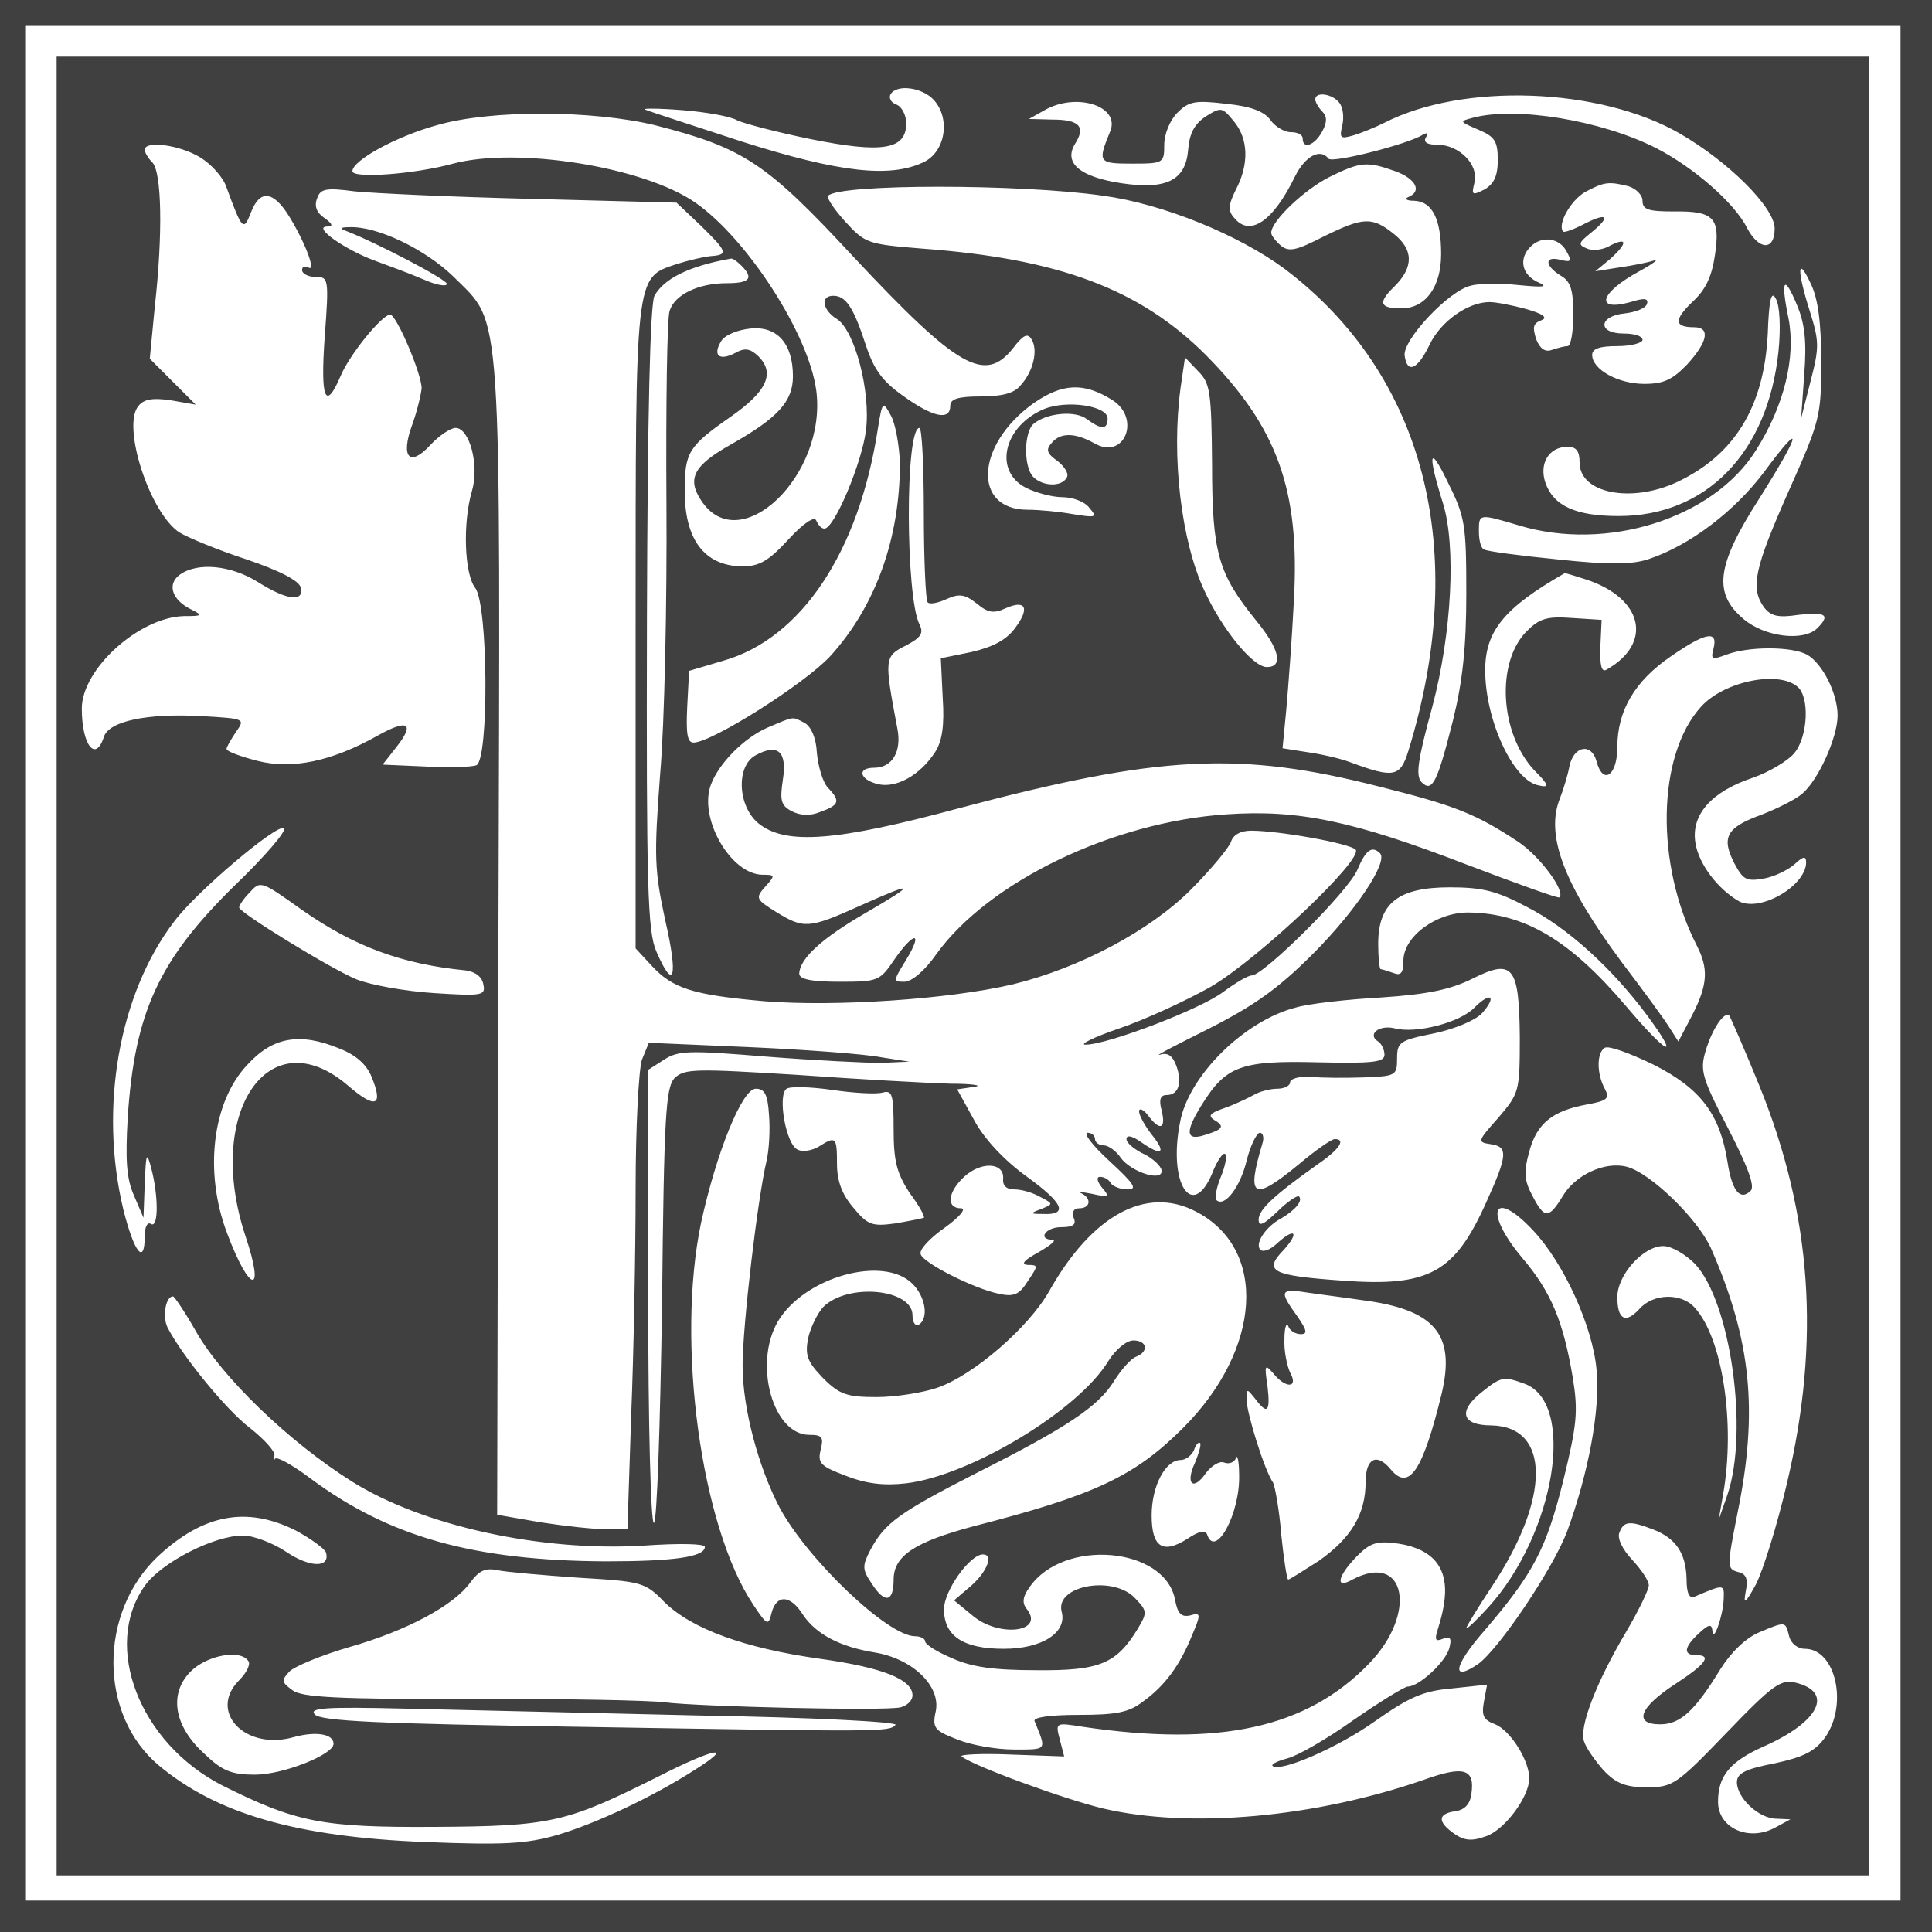
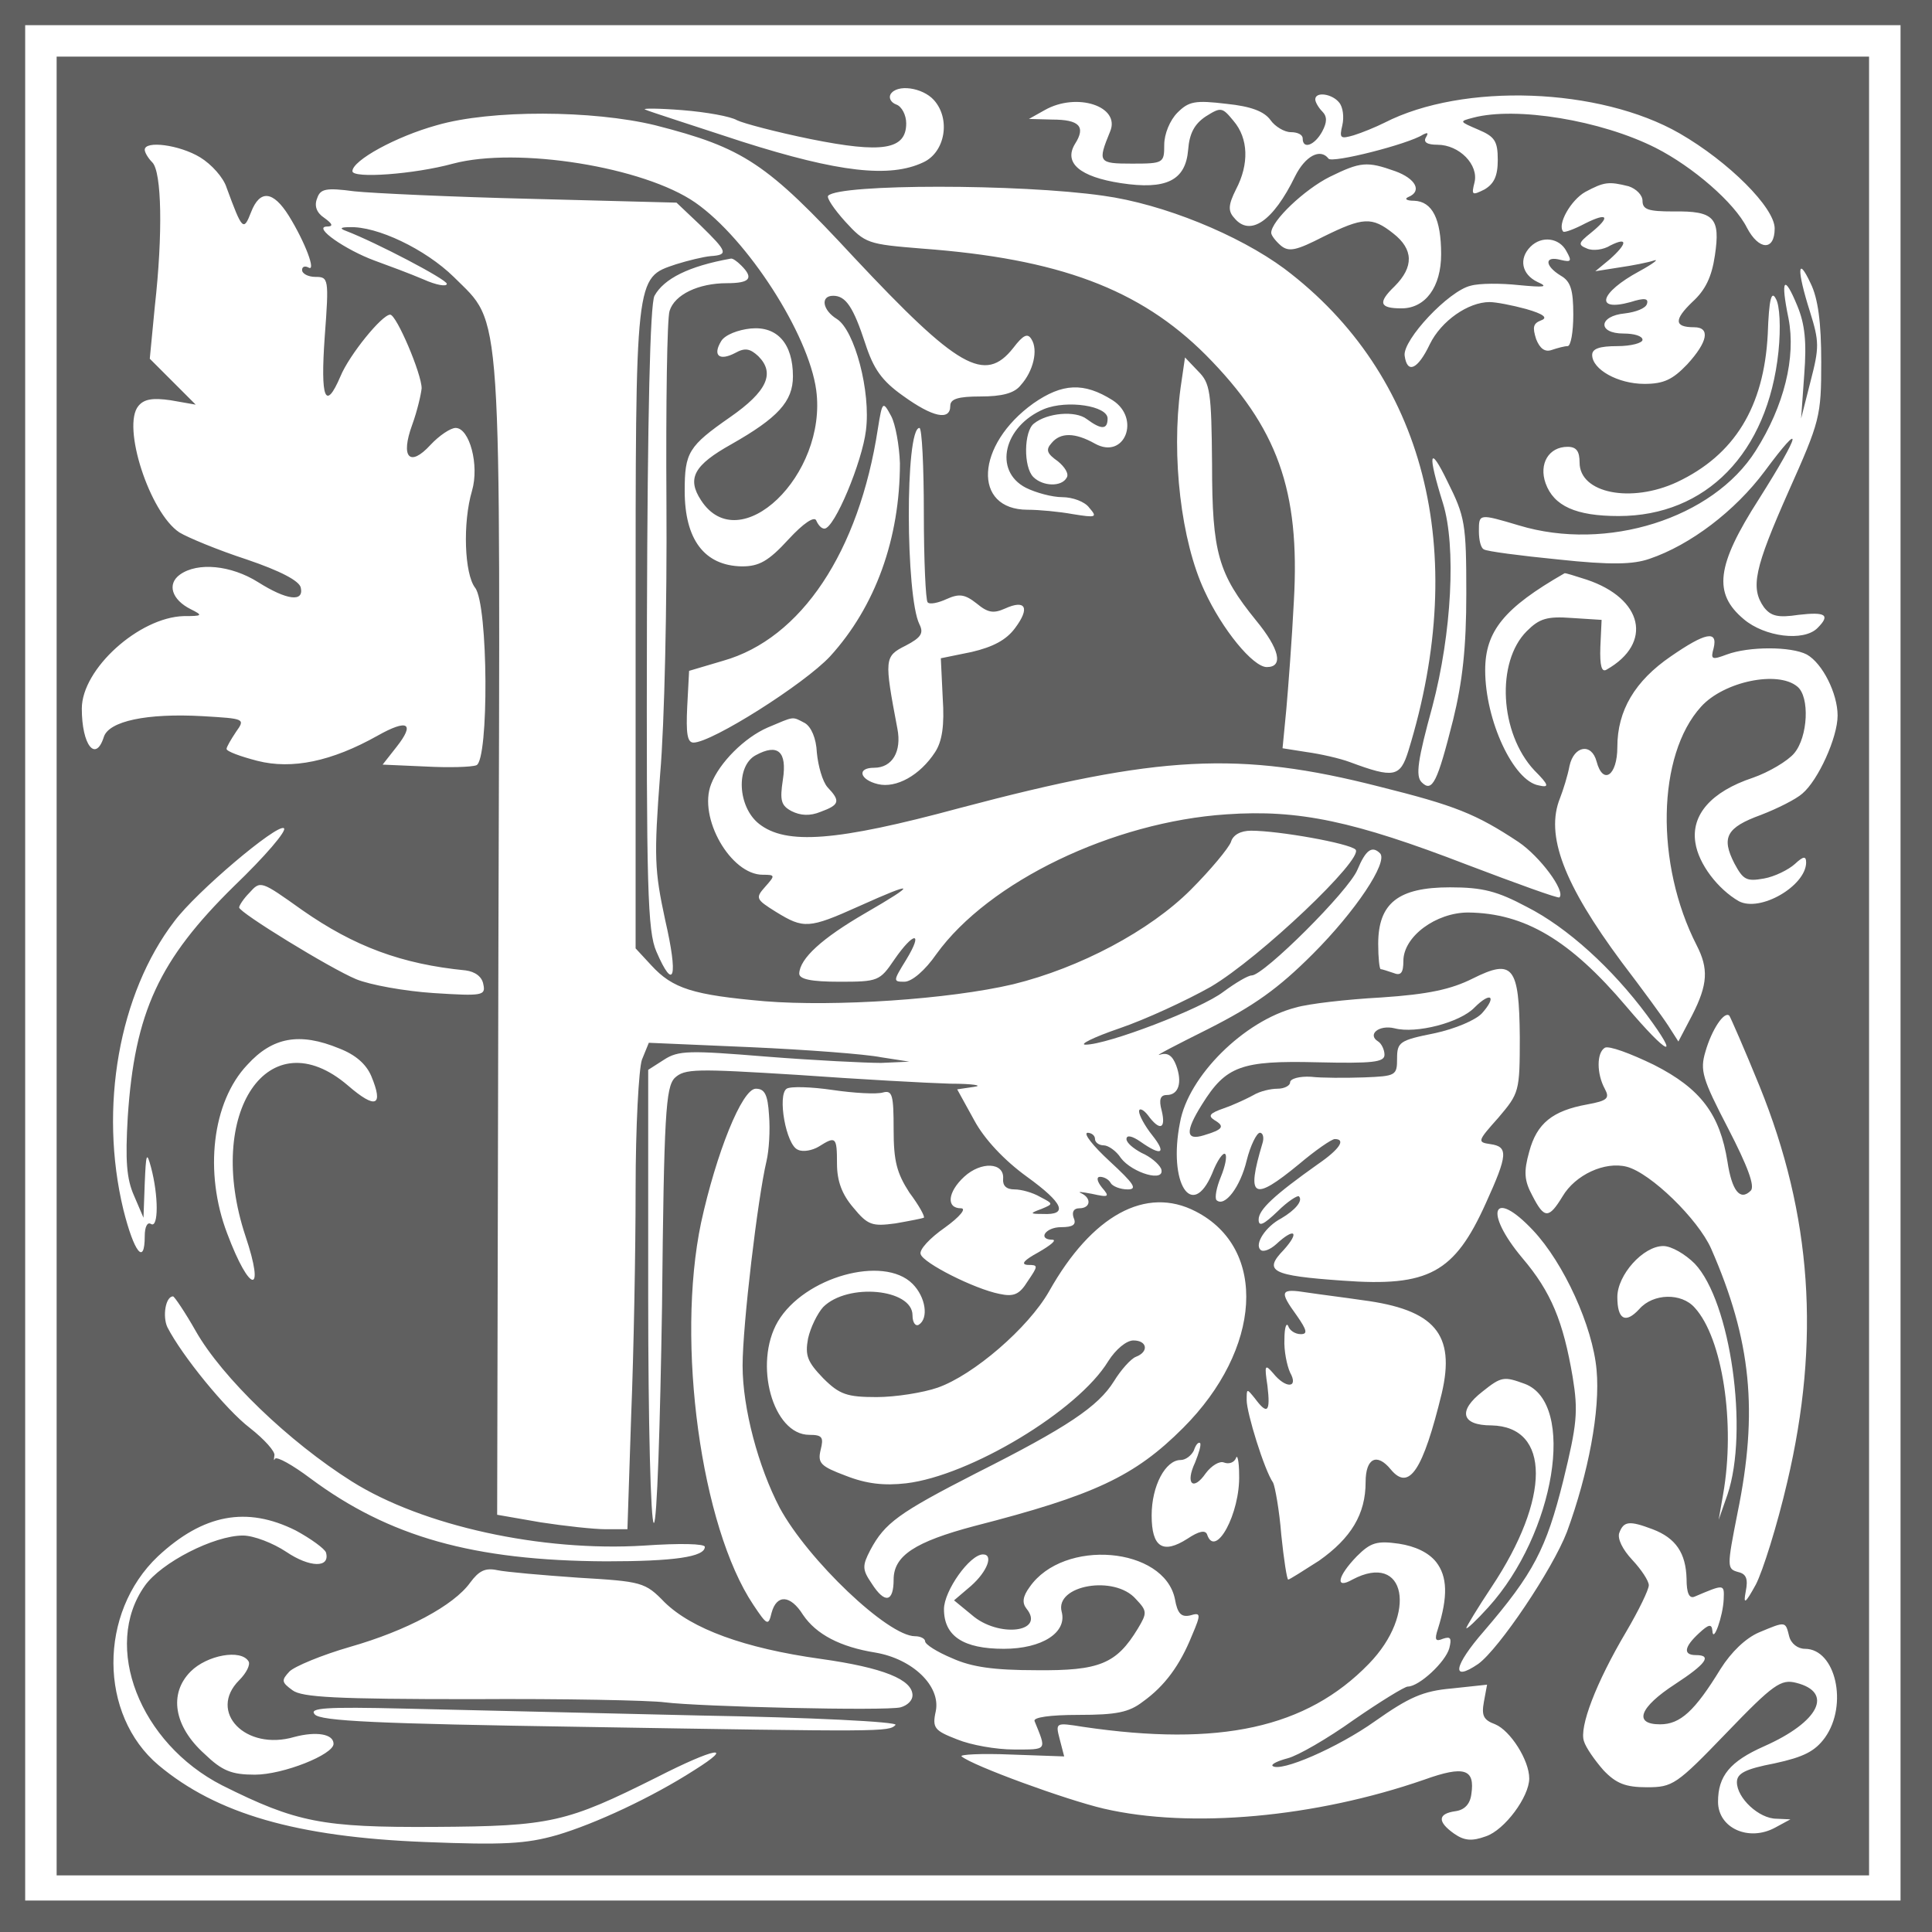
<svg xmlns="http://www.w3.org/2000/svg" version="1.0" width="307pt" height="307pt" viewBox="0 0 307 307" preserveAspectRatio="xMidYMid meet">
-   <g transform="translate(0,307) scale(0.1,-0.1)" fill="#404040" stroke="none">
+   <g transform="translate(0,307) scale(0.1,-0.1)" fill="#606060" stroke="none">
    <path d="M0 1535 l0 -1535 1535 0 1535 0 0 1535 0 1535 -1535 0 -1535 0 0 -1535z m3020 5 l0 -1490 -1490 0 -1490 0 0 1490 0 1490 1490 0 1490 0 0 -1490z" />
    <path d="M90 1535 l0 -1445 1440 0 1440 0 0 1445 0 1445 -1440 0 -1440 0 0 -1445z m1394 1376 c27 -30 18 -83 -17 -99 -53 -25 -134 -16 -288 33 -79 26 -148 48 -154 51 -5 2 21 2 59 -1 38 -3 77 -10 87 -16 10 -5 63 -19 117 -30 114 -23 152 -17 152 25 0 13 -7 27 -16 30 -8 3 -12 10 -9 16 10 17 51 11 69 -9z m644 -4 c6 -7 8 -23 5 -36 -5 -21 -3 -22 18 -16 13 4 35 13 49 20 125 64 342 56 469 -17 78 -45 151 -118 151 -151 0 -36 -25 -35 -44 1 -20 40 -86 97 -145 127 -87 44 -222 66 -290 48 -23 -6 -22 -6 8 -19 26 -11 31 -18 31 -48 0 -26 -6 -38 -21 -47 -20 -10 -21 -9 -16 11 7 28 -24 60 -59 60 -16 0 -23 4 -18 12 4 7 3 8 -5 4 -23 -15 -145 -46 -150 -38 -13 17 -37 4 -53 -28 -35 -72 -72 -97 -97 -66 -10 11 -9 21 3 45 21 40 20 81 -4 109 -18 22 -20 22 -44 7 -18 -12 -26 -27 -28 -53 -4 -49 -35 -64 -107 -53 -65 10 -91 32 -73 62 18 28 7 39 -36 39 l-37 1 25 14 c51 29 121 6 104 -34 -20 -49 -19 -51 35 -51 50 0 51 1 51 30 0 17 9 39 21 51 18 18 28 20 78 14 39 -4 60 -12 70 -26 7 -10 22 -19 32 -19 11 0 19 -4 19 -10 0 -18 19 -11 31 11 8 15 8 24 0 32 -6 6 -11 15 -11 19 0 13 27 9 38 -5z m-1087 -36 c141 -36 177 -60 316 -210 165 -176 208 -201 253 -144 16 21 23 24 29 14 11 -17 3 -51 -17 -73 -10 -13 -30 -18 -64 -18 -36 0 -48 -4 -48 -15 0 -24 -28 -18 -75 16 -34 24 -47 43 -60 83 -19 58 -31 76 -51 76 -21 0 -17 -23 6 -37 28 -18 54 -115 46 -177 -6 -50 -50 -156 -66 -156 -5 0 -10 6 -13 13 -3 7 -20 -4 -44 -30 -32 -35 -47 -43 -74 -43 -60 1 -91 43 -91 120 0 61 6 71 72 117 59 41 72 70 45 97 -13 12 -21 14 -37 5 -25 -13 -36 -4 -22 19 6 10 27 18 47 20 42 4 67 -24 67 -76 0 -40 -24 -66 -98 -108 -59 -33 -71 -54 -48 -89 61 -94 201 40 183 175 -12 89 -109 240 -192 298 -82 57 -283 89 -385 62 -62 -17 -160 -24 -160 -12 0 17 69 55 134 73 86 25 248 24 347 0z m-723 -51 c18 -11 37 -32 42 -48 25 -68 27 -70 39 -39 14 36 35 34 60 -6 26 -42 44 -90 31 -82 -6 3 -10 1 -10 -4 0 -6 10 -11 21 -11 21 0 22 -2 15 -95 -7 -99 1 -119 25 -63 14 34 66 98 79 98 10 0 50 -94 50 -117 -1 -10 -7 -36 -15 -58 -19 -52 -4 -68 29 -32 14 15 32 27 40 27 22 0 38 -59 26 -100 -15 -51 -12 -132 5 -154 21 -27 22 -274 2 -282 -8 -3 -44 -4 -81 -2 l-68 3 22 28 c30 38 18 45 -30 18 -73 -41 -136 -54 -191 -40 -27 7 -49 15 -49 19 0 3 7 15 15 27 15 21 14 21 -53 25 -89 5 -149 -8 -157 -33 -13 -41 -35 -13 -35 45 0 63 91 145 162 147 30 0 31 1 11 11 -30 15 -38 40 -17 55 28 20 81 15 124 -12 46 -29 73 -32 68 -9 -2 11 -33 27 -86 45 -46 15 -94 35 -107 43 -47 31 -92 169 -65 201 9 11 23 13 51 9 l40 -7 -37 37 -36 36 8 83 c13 116 11 214 -4 229 -7 7 -12 16 -12 20 0 15 55 8 88 -12z m1899 -22 c33 -12 43 -32 21 -41 -7 -3 -3 -6 9 -6 29 -1 43 -29 43 -85 0 -52 -25 -86 -63 -86 -35 0 -38 9 -11 35 31 31 30 59 -2 84 -34 27 -48 26 -111 -5 -43 -22 -55 -25 -68 -14 -8 7 -15 16 -15 20 0 19 53 69 93 89 49 24 59 25 104 9z m-464 -39 c95 -13 215 -62 288 -116 223 -168 295 -448 197 -766 -13 -42 -23 -44 -93 -18 -16 6 -47 13 -69 16 l-38 6 6 62 c3 34 9 112 12 172 10 176 -26 276 -140 391 -105 105 -234 153 -451 169 -86 7 -90 8 -122 43 -18 20 -30 38 -27 41 18 19 305 19 437 0z m835 15 c12 -4 22 -14 22 -23 0 -14 9 -17 49 -17 65 1 75 -10 66 -70 -5 -34 -15 -55 -36 -74 -29 -28 -29 -40 3 -40 26 0 22 -23 -11 -59 -23 -24 -37 -31 -68 -31 -42 0 -83 23 -83 46 0 10 12 14 40 14 22 0 40 5 40 10 0 6 -13 10 -30 10 -42 0 -40 28 2 32 17 2 33 8 35 15 3 9 -4 10 -26 3 -58 -16 -49 15 14 49 22 12 32 20 23 17 -9 -3 -34 -8 -55 -11 l-38 -6 23 19 c28 25 29 36 1 22 -11 -7 -28 -9 -37 -5 -15 6 -14 9 6 25 32 26 27 33 -9 15 -17 -9 -33 -15 -35 -13 -10 11 12 50 35 63 30 16 37 17 69 9z m-1743 -20 l230 -6 38 -36 c43 -42 45 -47 16 -49 -11 -1 -36 -7 -55 -13 -65 -22 -64 -13 -64 -578 l0 -509 25 -27 c34 -37 66 -47 180 -57 112 -9 293 3 395 27 106 26 217 85 282 150 32 32 60 66 64 76 3 11 15 18 32 18 44 0 156 -20 166 -30 14 -14 -152 -172 -230 -218 -39 -22 -104 -52 -145 -66 -41 -14 -65 -26 -54 -26 35 0 184 57 219 84 19 14 39 26 45 26 19 0 154 134 168 168 13 31 23 39 36 26 13 -14 -39 -92 -107 -160 -55 -55 -93 -82 -166 -119 -52 -26 -87 -44 -77 -41 12 4 20 -1 26 -17 10 -27 4 -47 -15 -47 -10 0 -13 -7 -8 -25 7 -29 -3 -33 -22 -7 -7 9 -14 12 -14 6 0 -6 9 -23 21 -38 23 -29 15 -34 -19 -10 -13 9 -22 11 -22 4 0 -6 11 -15 24 -22 14 -6 27 -17 31 -25 8 -23 -46 -7 -64 17 -7 11 -20 20 -27 20 -8 0 -14 5 -14 10 0 6 -6 10 -12 10 -7 -1 9 -21 35 -45 39 -36 45 -45 29 -45 -12 0 -24 5 -27 10 -3 6 -11 10 -17 10 -6 0 -5 -7 3 -17 13 -15 11 -16 -16 -10 -16 3 -24 4 -17 1 17 -8 15 -24 -3 -24 -9 0 -12 -6 -9 -15 5 -11 -1 -15 -20 -15 -25 0 -38 -20 -13 -20 6 -1 -4 -9 -23 -20 -22 -12 -29 -19 -17 -20 17 0 17 -1 0 -26 -13 -21 -22 -25 -45 -20 -40 8 -121 49 -125 63 -3 7 15 26 38 42 25 18 35 31 26 31 -24 0 -21 26 5 50 27 25 64 23 62 -3 -1 -11 5 -17 18 -17 11 0 29 -5 41 -12 21 -11 21 -11 2 -19 -19 -7 -19 -8 2 -8 41 -2 33 17 -25 59 -36 26 -68 60 -84 90 l-27 49 27 4 c15 2 -2 5 -38 5 -36 1 -145 7 -243 14 -162 10 -179 10 -195 -5 -14 -15 -17 -57 -20 -362 -3 -190 -8 -345 -13 -345 -5 0 -9 160 -9 360 l0 360 25 16 c23 15 40 15 163 5 76 -6 158 -10 182 -10 l45 2 -45 7 c-25 5 -118 12 -207 16 l-162 7 -11 -27 c-5 -15 -10 -107 -10 -205 0 -98 -3 -260 -7 -359 l-6 -182 -34 0 c-19 0 -65 5 -104 11 l-69 12 2 911 c3 1030 7 978 -71 1056 -45 44 -122 81 -166 79 -14 0 -16 -2 -5 -6 47 -18 160 -77 160 -84 0 -5 -17 -2 -37 7 -21 9 -56 22 -78 30 -46 17 -98 53 -76 54 11 0 10 4 -4 14 -12 8 -16 19 -11 31 5 15 14 17 59 11 28 -3 156 -9 282 -12z m1644 -83 c9 -16 8 -18 -9 -14 -26 7 -26 -9 0 -25 16 -9 20 -23 20 -62 0 -28 -4 -50 -9 -50 -5 0 -16 -3 -25 -6 -11 -4 -19 2 -25 17 -6 19 -5 25 8 30 11 4 4 10 -24 18 -22 6 -48 11 -58 11 -34 0 -77 -30 -95 -67 -19 -40 -36 -48 -40 -18 -3 25 70 103 105 111 14 4 48 4 76 1 42 -4 48 -3 30 5 -25 12 -30 37 -11 56 18 18 46 14 57 -7z m-1311 -23 c20 -20 14 -28 -23 -28 -45 0 -83 -18 -91 -44 -4 -11 -6 -149 -5 -306 1 -157 -3 -350 -10 -430 -10 -132 -9 -153 8 -232 21 -91 14 -115 -14 -50 -14 32 -16 101 -15 530 1 323 5 499 12 512 15 27 54 47 121 59 3 1 10 -4 17 -11z m1716 -153 c0 -87 -2 -94 -52 -206 -54 -122 -61 -153 -39 -184 11 -14 22 -17 55 -12 43 5 51 0 30 -21 -22 -22 -84 -14 -117 14 -49 41 -44 85 24 191 67 106 72 129 9 44 -47 -63 -118 -117 -183 -139 -26 -9 -61 -10 -145 -1 -61 6 -114 13 -118 16 -5 2 -8 15 -8 29 0 28 0 28 64 9 139 -42 308 11 376 119 45 71 64 148 52 210 -13 63 -7 71 14 20 12 -29 15 -57 11 -109 l-5 -70 15 59 c14 54 14 63 -1 111 -21 66 -20 90 1 45 12 -24 17 -63 17 -125z m-68 16 c-17 -161 -115 -261 -254 -261 -68 0 -103 16 -116 52 -11 31 5 58 35 58 14 0 19 -7 19 -25 0 -49 82 -65 155 -31 91 43 138 119 144 235 2 57 6 70 13 56 6 -10 8 -45 4 -84z m-900 -179 c0 -141 10 -174 70 -248 37 -45 44 -74 17 -74 -22 0 -71 60 -99 121 -37 79 -53 213 -38 323 l7 48 21 -22 c19 -19 21 -32 22 -148z m-158 102 c45 -29 19 -95 -28 -69 -32 18 -55 18 -69 1 -10 -11 -7 -17 10 -29 11 -9 18 -20 14 -26 -8 -15 -38 -14 -53 1 -16 16 -15 73 1 85 21 17 66 21 84 7 23 -17 33 -17 33 1 0 20 -64 30 -101 15 -64 -27 -81 -98 -29 -125 16 -8 42 -15 58 -15 16 0 36 -7 43 -17 13 -15 11 -16 -26 -10 -22 4 -54 7 -72 7 -88 0 -83 103 9 169 46 32 80 34 126 5z m-338 -100 c0 -120 -39 -228 -111 -307 -41 -44 -188 -137 -217 -137 -10 0 -12 15 -10 57 l3 57 54 16 c124 35 216 173 246 369 7 44 8 44 21 20 7 -13 13 -47 14 -75z m38 -80 c0 -74 3 -138 6 -141 3 -4 17 -1 30 5 20 9 29 8 48 -7 18 -15 27 -16 45 -8 33 15 40 1 16 -31 -14 -19 -35 -30 -69 -38 l-49 -10 3 -63 c3 -44 -1 -69 -12 -86 -24 -37 -62 -58 -91 -51 -29 7 -34 26 -6 26 29 0 44 26 37 62 -21 111 -21 115 13 132 25 13 29 20 22 34 -22 44 -23 312 0 312 4 0 7 -61 7 -136z m862 -127 c0 -86 -6 -140 -21 -201 -25 -99 -33 -116 -50 -99 -10 10 -6 36 17 120 31 117 38 255 17 323 -25 80 -22 95 7 35 28 -56 30 -67 30 -178z m191 22 c90 -30 106 -101 32 -143 -8 -5 -11 6 -10 36 l2 43 -47 3 c-40 3 -52 -1 -72 -21 -49 -49 -43 -162 12 -221 24 -24 24 -28 7 -24 -40 7 -85 103 -85 183 0 62 30 99 126 154 1 1 16 -4 35 -10z m202 -109 c-5 -18 -3 -19 21 -10 35 13 102 13 127 0 25 -14 49 -62 49 -97 0 -35 -31 -103 -56 -124 -10 -9 -40 -24 -66 -34 -55 -20 -63 -36 -42 -77 14 -26 19 -29 47 -24 17 3 39 14 49 23 14 13 18 13 18 2 -1 -37 -73 -79 -107 -61 -33 19 -64 59 -69 93 -7 44 25 81 91 103 26 9 56 27 66 39 22 26 25 90 5 106 -31 26 -117 8 -153 -32 -70 -77 -73 -250 -7 -379 19 -37 18 -62 -7 -111 l-22 -42 -16 25 c-9 14 -42 59 -74 101 -92 124 -122 202 -98 261 5 13 12 35 15 51 7 32 35 37 43 7 10 -38 33 -23 33 23 0 58 28 105 85 144 55 38 75 42 68 13z m-1444 -119 c10 -6 18 -24 19 -47 2 -21 9 -46 17 -55 21 -22 19 -28 -11 -39 -17 -7 -32 -6 -46 1 -17 9 -19 17 -14 50 7 45 -8 58 -43 39 -32 -17 -29 -82 5 -109 43 -34 123 -28 319 25 317 84 444 91 667 34 120 -30 153 -43 221 -88 34 -23 75 -78 65 -88 -2 -2 -68 22 -147 52 -179 69 -267 88 -382 80 -181 -12 -378 -107 -461 -222 -18 -26 -39 -44 -51 -44 -18 0 -18 1 3 35 28 46 12 45 -19 0 -23 -34 -26 -35 -87 -35 -45 0 -64 4 -64 13 1 24 36 56 105 96 83 48 81 52 -10 11 -80 -36 -88 -36 -132 -9 -32 20 -33 22 -17 40 16 18 16 19 -4 19 -51 0 -103 91 -82 144 13 34 53 74 90 90 43 18 38 18 59 7z m-907 -259 c-119 -117 -158 -200 -169 -367 -4 -69 -2 -98 10 -125 l15 -35 2 55 c2 47 3 51 10 25 12 -45 12 -97 0 -90 -6 4 -10 -5 -10 -19 0 -48 -17 -26 -34 42 -39 162 -7 343 81 458 35 47 163 155 174 148 6 -3 -30 -45 -79 -92z m108 -38 c83 -58 158 -86 260 -96 15 -2 26 -10 28 -22 4 -18 -1 -19 -79 -14 -46 3 -101 13 -123 22 -41 17 -186 106 -186 114 0 3 7 14 16 23 18 20 18 20 84 -27z m1946 5 c65 -33 136 -98 191 -172 54 -73 34 -65 -33 14 -89 105 -161 148 -251 149 -51 0 -103 -38 -103 -77 0 -19 -4 -24 -16 -19 -9 3 -18 6 -20 6 -2 0 -4 18 -4 40 0 65 32 90 114 90 52 0 75 -6 122 -31z m-11 -207 c0 -87 -1 -89 -34 -128 -33 -37 -34 -39 -13 -42 29 -4 28 -17 -7 -94 -50 -111 -91 -133 -227 -123 -114 8 -127 15 -94 49 26 29 17 36 -12 9 -10 -9 -21 -13 -25 -9 -10 9 8 37 33 50 22 13 35 28 28 35 -2 2 -18 -8 -34 -24 -22 -21 -30 -25 -30 -13 0 16 25 39 94 88 35 24 45 40 27 40 -5 0 -31 -18 -57 -40 -73 -60 -84 -54 -58 33 3 9 1 17 -4 17 -5 0 -15 -20 -21 -44 -10 -42 -35 -75 -48 -63 -3 4 0 20 7 37 7 17 10 33 7 36 -3 4 -13 -10 -21 -31 -32 -75 -70 -15 -51 81 13 74 102 162 184 183 20 6 81 13 136 16 75 5 111 13 145 30 64 32 74 20 75 -93z m381 -78 c83 -205 97 -404 44 -629 -16 -69 -39 -142 -50 -163 -17 -31 -20 -32 -16 -11 4 20 1 28 -12 31 -18 5 -18 8 -1 94 33 161 22 274 -42 420 -21 47 -96 120 -134 130 -35 9 -82 -13 -102 -47 -22 -36 -29 -36 -48 1 -13 24 -14 38 -5 70 12 45 37 65 92 75 33 6 36 10 28 25 -13 24 -13 57 0 65 6 4 41 -9 78 -27 75 -38 105 -79 117 -154 7 -46 20 -63 37 -46 7 7 -5 39 -36 99 -41 79 -45 92 -36 122 10 35 30 65 38 57 2 -3 24 -53 48 -112z m-2257 60 c26 -10 43 -25 51 -44 20 -48 7 -53 -37 -15 -126 108 -228 -43 -163 -239 32 -95 7 -92 -29 4 -37 97 -24 209 32 268 40 44 83 52 146 26z m864 -70 c15 4 17 -4 17 -59 0 -50 5 -69 25 -100 15 -20 25 -38 23 -40 -2 -1 -22 -5 -45 -9 -37 -5 -44 -3 -67 25 -18 21 -26 42 -26 70 0 43 -2 44 -29 27 -10 -6 -25 -9 -33 -5 -19 7 -33 87 -18 97 6 4 39 3 73 -2 34 -5 70 -7 80 -4z m-181 -36 c2 -24 0 -56 -4 -73 -14 -59 -38 -261 -38 -325 0 -68 25 -161 59 -226 45 -83 172 -204 215 -204 9 0 16 -4 16 -8 0 -5 19 -17 43 -27 31 -14 66 -19 134 -19 100 -1 127 10 161 66 15 25 15 28 -3 47 -34 39 -129 22 -118 -20 9 -33 -31 -59 -92 -59 -64 0 -95 20 -95 63 0 29 41 87 62 87 17 0 7 -27 -19 -50 l-27 -23 28 -23 c42 -37 118 -28 87 10 -7 9 -6 19 5 34 54 78 214 64 231 -19 4 -23 10 -29 24 -26 17 5 18 3 3 -32 -19 -47 -43 -80 -78 -105 -22 -17 -42 -21 -102 -21 -46 0 -73 -4 -70 -10 19 -47 21 -45 -33 -45 -28 0 -68 7 -90 16 -36 14 -40 18 -34 45 8 40 -37 83 -96 93 -56 9 -94 29 -115 60 -20 32 -42 33 -50 3 -5 -21 -7 -20 -29 13 -83 124 -123 416 -83 607 24 110 65 213 87 213 14 0 19 -9 21 -42z m678 -153 c115 -59 105 -219 -20 -344 -77 -77 -141 -107 -332 -156 -94 -25 -128 -47 -128 -85 0 -36 -14 -39 -35 -6 -15 22 -15 28 -2 53 23 43 45 59 168 122 145 73 194 106 219 146 11 18 27 36 35 39 21 8 18 26 -4 26 -11 0 -28 -14 -40 -33 -48 -79 -220 -182 -321 -194 -35 -4 -63 -1 -96 12 -40 15 -45 20 -40 41 5 20 3 24 -18 24 -58 0 -89 113 -50 180 42 71 168 106 214 60 21 -21 26 -55 10 -65 -5 -3 -10 3 -10 15 0 42 -103 52 -142 13 -9 -10 -20 -32 -24 -50 -5 -27 -1 -37 24 -63 26 -26 38 -30 85 -30 30 0 74 7 97 15 57 20 144 95 177 153 68 121 154 168 233 127z m536 -30 c49 -52 95 -153 101 -222 6 -64 -13 -164 -47 -257 -23 -60 -108 -186 -141 -210 -44 -30 -39 -3 9 52 79 92 99 131 126 239 22 90 24 110 15 165 -15 88 -34 135 -80 189 -62 74 -47 112 17 44z m257 -53 c57 -60 86 -266 52 -367 l-14 -40 7 40 c20 113 -1 249 -45 297 -21 24 -66 23 -88 -2 -22 -24 -35 -17 -35 19 0 35 41 81 73 81 13 0 35 -13 50 -28z m-528 -58 c115 -15 148 -54 126 -148 -30 -123 -52 -156 -81 -121 -22 27 -40 18 -40 -20 0 -51 -23 -89 -74 -125 -25 -16 -47 -30 -49 -30 -2 0 -7 32 -11 71 -3 39 -10 77 -13 83 -14 20 -42 111 -42 131 0 19 0 19 13 3 20 -27 25 -22 20 20 -5 33 -4 35 9 20 20 -25 41 -24 27 1 -5 11 -10 35 -9 53 0 18 3 27 6 21 2 -7 11 -13 20 -13 11 0 10 6 -6 29 -29 40 -27 44 17 37 20 -3 60 -8 87 -12z m-1854 -49 c42 -74 148 -176 248 -239 113 -71 302 -112 464 -102 58 4 97 3 97 -2 0 -16 -49 -23 -157 -23 -211 1 -345 39 -470 132 -28 21 -53 35 -56 31 -2 -4 -2 -2 -1 5 2 6 -16 26 -39 44 -38 29 -108 115 -131 160 -8 17 -3 49 9 49 2 0 19 -25 36 -55z m2112 -84 c82 -31 48 -238 -58 -355 -19 -21 -35 -36 -35 -33 0 2 18 32 40 65 94 141 94 255 0 257 -48 0 -54 23 -14 54 30 24 34 24 67 12z m-524 -125 c-16 -34 -3 -46 17 -17 9 12 22 20 29 17 8 -3 16 0 19 7 2 7 5 -5 5 -26 2 -62 -38 -135 -51 -95 -3 7 -13 5 -31 -7 -39 -25 -57 -14 -57 37 0 47 22 88 46 88 8 0 17 7 21 15 3 9 7 14 10 12 2 -3 -2 -16 -8 -31z m-1429 -108 c24 -13 46 -29 48 -35 7 -25 -26 -24 -63 1 -21 14 -52 26 -69 26 -46 0 -130 -43 -156 -80 -68 -96 -8 -250 123 -317 118 -59 159 -67 337 -66 186 1 210 7 354 79 92 47 126 53 59 11 -67 -43 -157 -85 -218 -103 -49 -14 -85 -16 -210 -11 -204 8 -331 45 -423 122 -95 80 -96 242 -1 332 72 67 141 80 219 41z m2156 2 c37 -14 53 -38 54 -79 0 -22 4 -32 13 -28 47 20 47 20 46 -4 -1 -27 -17 -72 -18 -50 -1 11 -6 10 -21 -4 -24 -22 -26 -35 -5 -35 26 0 16 -14 -33 -46 -57 -37 -67 -64 -24 -64 32 0 55 21 96 88 17 27 40 49 61 58 43 18 42 18 48 -6 3 -12 14 -20 25 -20 49 0 69 -89 32 -141 -16 -22 -34 -31 -80 -41 -47 -9 -60 -16 -60 -30 0 -25 35 -58 63 -58 l22 -1 -24 -13 c-42 -23 -91 -1 -91 41 0 41 19 64 73 88 88 39 111 86 51 101 -24 6 -36 -2 -111 -80 -79 -82 -85 -86 -126 -86 -34 0 -49 6 -69 27 -14 16 -28 36 -31 46 -8 22 19 93 67 174 20 34 36 67 36 74 0 7 -12 25 -26 40 -16 17 -24 34 -21 43 7 19 16 20 53 6z m-344 -52 c18 -23 19 -55 3 -106 -6 -18 -4 -21 8 -16 12 4 14 1 10 -15 -6 -22 -48 -61 -66 -61 -5 0 -44 -24 -86 -53 -42 -30 -89 -57 -105 -61 -15 -4 -26 -9 -24 -12 12 -11 104 29 163 71 54 38 76 48 122 52 l56 6 -5 -27 c-4 -22 -1 -29 18 -36 24 -10 54 -57 54 -86 0 -29 -39 -82 -69 -92 -22 -8 -34 -7 -50 4 -27 19 -27 32 2 36 14 2 23 11 25 27 6 40 -11 46 -75 23 -173 -60 -371 -78 -509 -46 -60 14 -208 68 -226 83 -4 3 31 5 78 3 l85 -3 -7 27 c-7 27 -7 27 37 20 217 -32 355 -2 454 100 78 80 59 179 -26 134 -28 -16 -24 5 7 37 22 22 32 25 67 20 26 -4 47 -14 59 -29z m-1363 -25 c101 -6 106 -7 137 -39 43 -42 126 -73 248 -90 100 -14 146 -33 146 -58 0 -8 -8 -16 -19 -19 -23 -6 -320 1 -375 8 -22 3 -159 6 -306 5 -217 0 -270 3 -285 14 -18 13 -18 16 -5 30 8 8 51 26 96 39 91 26 165 66 191 102 14 19 24 24 43 20 14 -3 72 -8 129 -12z m-524 -133 c3 -5 -3 -18 -15 -30 -50 -50 10 -113 88 -90 34 9 62 5 62 -11 0 -17 -80 -49 -125 -49 -37 0 -52 6 -80 33 -49 44 -57 96 -22 131 26 26 80 36 92 16z m718 -86 c175 -3 315 -10 310 -15 -11 -11 -16 -11 -500 -3 -321 5 -415 9 -423 20 -9 10 17 12 142 9 84 -2 296 -7 471 -11z" />
    <path d="M2343 1469 c-23 -24 -93 -42 -127 -33 -25 6 -44 -10 -26 -21 5 -3 10 -13 10 -21 0 -12 -19 -14 -107 -12 -121 3 -145 -6 -183 -67 -27 -43 -26 -58 3 -49 30 9 34 14 17 24 -11 7 -8 11 15 19 17 6 38 16 47 21 10 6 27 10 38 10 11 0 20 5 20 10 0 6 15 10 33 9 17 -2 56 -2 85 -1 50 2 52 3 52 30 0 26 4 29 59 40 33 7 66 21 76 32 24 27 14 35 -12 9z" />
  </g>
</svg>
